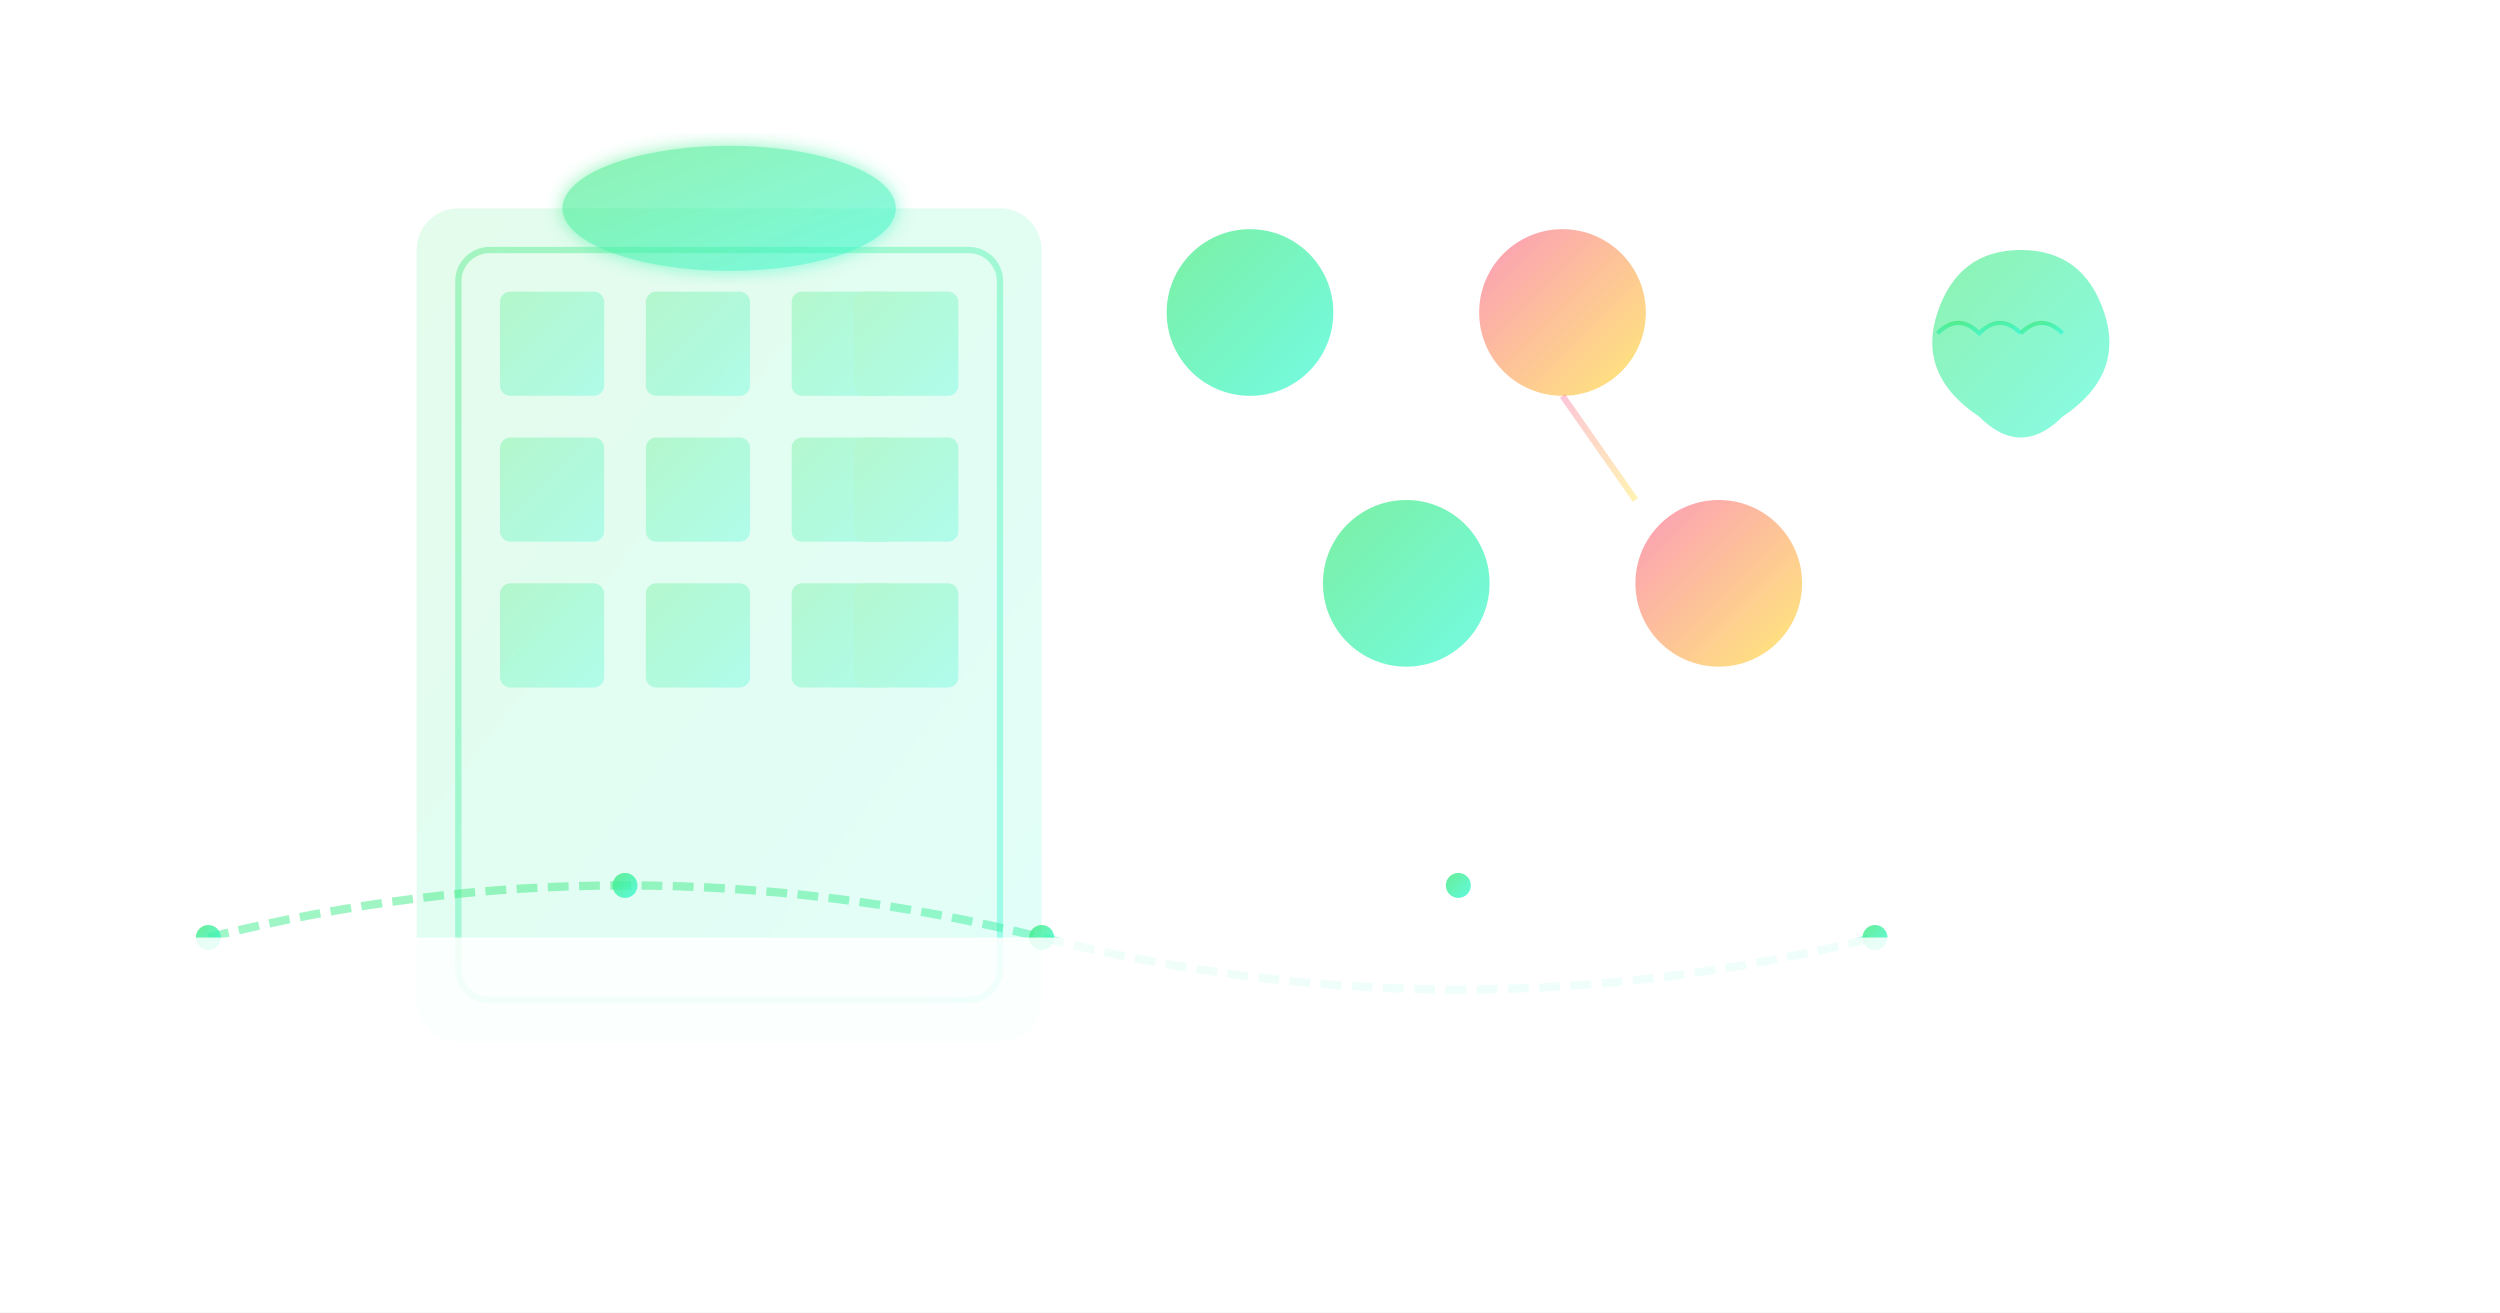
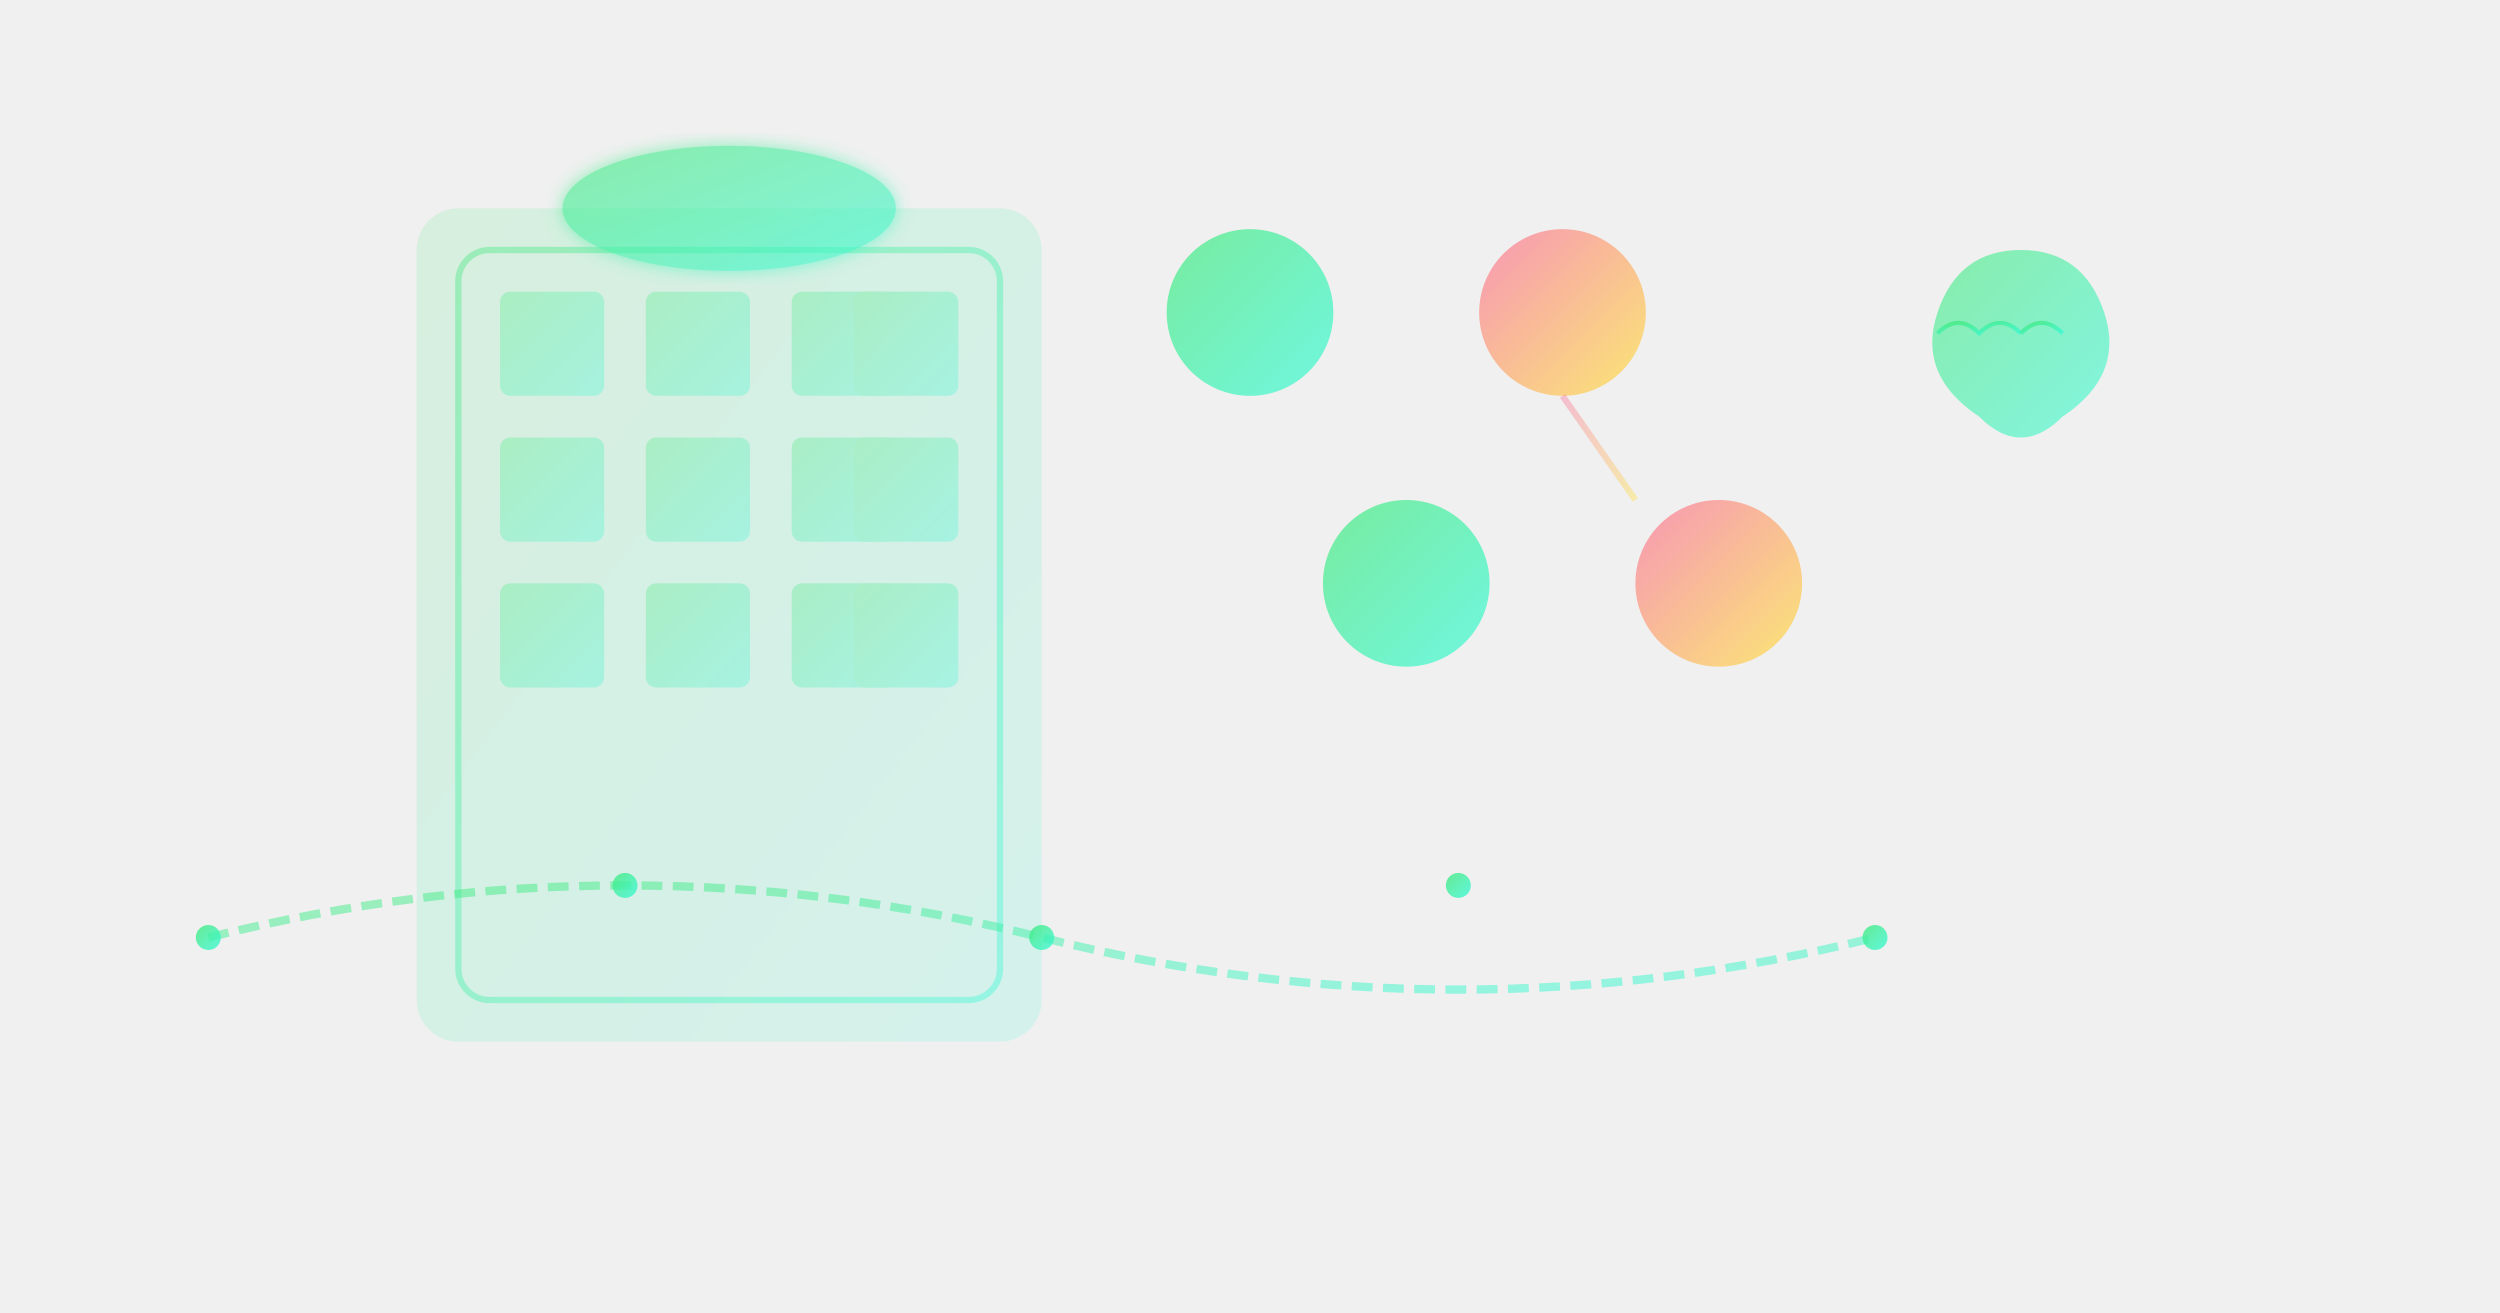
<svg xmlns="http://www.w3.org/2000/svg" width="1200" height="630" viewBox="0 0 1200 630">
  <defs>
    <linearGradient id="futureGradient" x1="0%" y1="0%" x2="100%" y2="100%">
      <stop offset="0%" style="stop-color:#43e97b;stop-opacity:1" />
      <stop offset="100%" style="stop-color:#38f9d7;stop-opacity:1" />
    </linearGradient>
    <linearGradient id="futureGradient2" x1="0%" y1="0%" x2="100%" y2="100%">
      <stop offset="0%" style="stop-color:#fa709a;stop-opacity:1" />
      <stop offset="100%" style="stop-color:#fee140;stop-opacity:1" />
    </linearGradient>
    <filter id="glow2">
      <feGaussianBlur stdDeviation="4" result="coloredBlur" />
      <feMerge>
        <feMergeNode in="coloredBlur" />
        <feMergeNode in="SourceGraphic" />
      </feMerge>
    </filter>
  </defs>
-   <rect width="1200" height="630" fill="#ffffff" />
  <g transform="translate(200, 100)">
    <rect x="0" y="0" width="300" height="400" fill="url(#futureGradient)" opacity="0.15" rx="20" />
    <rect x="20" y="20" width="260" height="360" fill="none" stroke="url(#futureGradient)" stroke-width="3" opacity="0.4" rx="15" />
    <g opacity="0.3">
      <rect x="40" y="40" width="50" height="50" fill="url(#futureGradient)" rx="5" />
      <rect x="110" y="40" width="50" height="50" fill="url(#futureGradient)" rx="5" />
      <rect x="180" y="40" width="50" height="50" fill="url(#futureGradient)" rx="5" />
      <rect x="210" y="40" width="50" height="50" fill="url(#futureGradient)" rx="5" />
      <rect x="40" y="110" width="50" height="50" fill="url(#futureGradient)" rx="5" />
      <rect x="110" y="110" width="50" height="50" fill="url(#futureGradient)" rx="5" />
      <rect x="180" y="110" width="50" height="50" fill="url(#futureGradient)" rx="5" />
      <rect x="210" y="110" width="50" height="50" fill="url(#futureGradient)" rx="5" />
      <rect x="40" y="180" width="50" height="50" fill="url(#futureGradient)" rx="5" />
      <rect x="110" y="180" width="50" height="50" fill="url(#futureGradient)" rx="5" />
      <rect x="180" y="180" width="50" height="50" fill="url(#futureGradient)" rx="5" />
      <rect x="210" y="180" width="50" height="50" fill="url(#futureGradient)" rx="5" />
    </g>
    <ellipse cx="150" cy="0" rx="80" ry="30" fill="url(#futureGradient)" opacity="0.6" filter="url(#glow2)" />
  </g>
  <g transform="translate(600, 150)">
    <circle cx="0" cy="0" r="40" fill="url(#futureGradient)" opacity="0.7" />
    <circle cx="150" cy="0" r="40" fill="url(#futureGradient2)" opacity="0.7" />
    <circle cx="75" cy="130" r="40" fill="url(#futureGradient)" opacity="0.7" />
    <circle cx="225" cy="130" r="40" fill="url(#futureGradient2)" opacity="0.7" />
    <line x1="40" y1="0" x2="110" y2="0" stroke="url(#futureGradient)" stroke-width="3" opacity="0.4" />
    <line x1="75" y1="40" x2="75" y2="90" stroke="url(#futureGradient)" stroke-width="3" opacity="0.4" />
    <line x1="150" y1="40" x2="185" y2="90" stroke="url(#futureGradient2)" stroke-width="3" opacity="0.4" />
    <line x1="185" y1="90" x2="225" y2="90" stroke="url(#futureGradient2)" stroke-width="3" opacity="0.4" />
  </g>
  <g transform="translate(100, 450)">
    <path d="M 0 0 Q 200 -50 400 0 T 800 0" stroke="url(#futureGradient)" stroke-width="4" fill="none" opacity="0.5" stroke-dasharray="10,5" />
    <circle cx="0" cy="0" r="6" fill="url(#futureGradient)" opacity="0.8" />
    <circle cx="200" cy="-25" r="6" fill="url(#futureGradient)" opacity="0.8" />
    <circle cx="400" cy="0" r="6" fill="url(#futureGradient)" opacity="0.8" />
    <circle cx="600" cy="-25" r="6" fill="url(#futureGradient)" opacity="0.8" />
    <circle cx="800" cy="0" r="6" fill="url(#futureGradient)" opacity="0.8" />
  </g>
  <g transform="translate(950, 200)">
    <path d="M 0 0 Q -30 -20 -20 -50 Q -10 -80 20 -80 Q 50 -80 60 -50 Q 70 -20 40 0 Q 20 20 0 0" fill="url(#futureGradient)" opacity="0.6" />
    <path d="M 20 -40 Q 10 -50 0 -40 Q -10 -50 -20 -40" stroke="url(#futureGradient)" stroke-width="2" fill="none" opacity="0.8" />
    <path d="M 40 -40 Q 30 -50 20 -40" stroke="url(#futureGradient)" stroke-width="2" fill="none" opacity="0.8" />
  </g>
-   <rect x="50" y="450" width="1100" height="120" fill="rgba(255,255,255,0.85)" rx="10" />
</svg>
